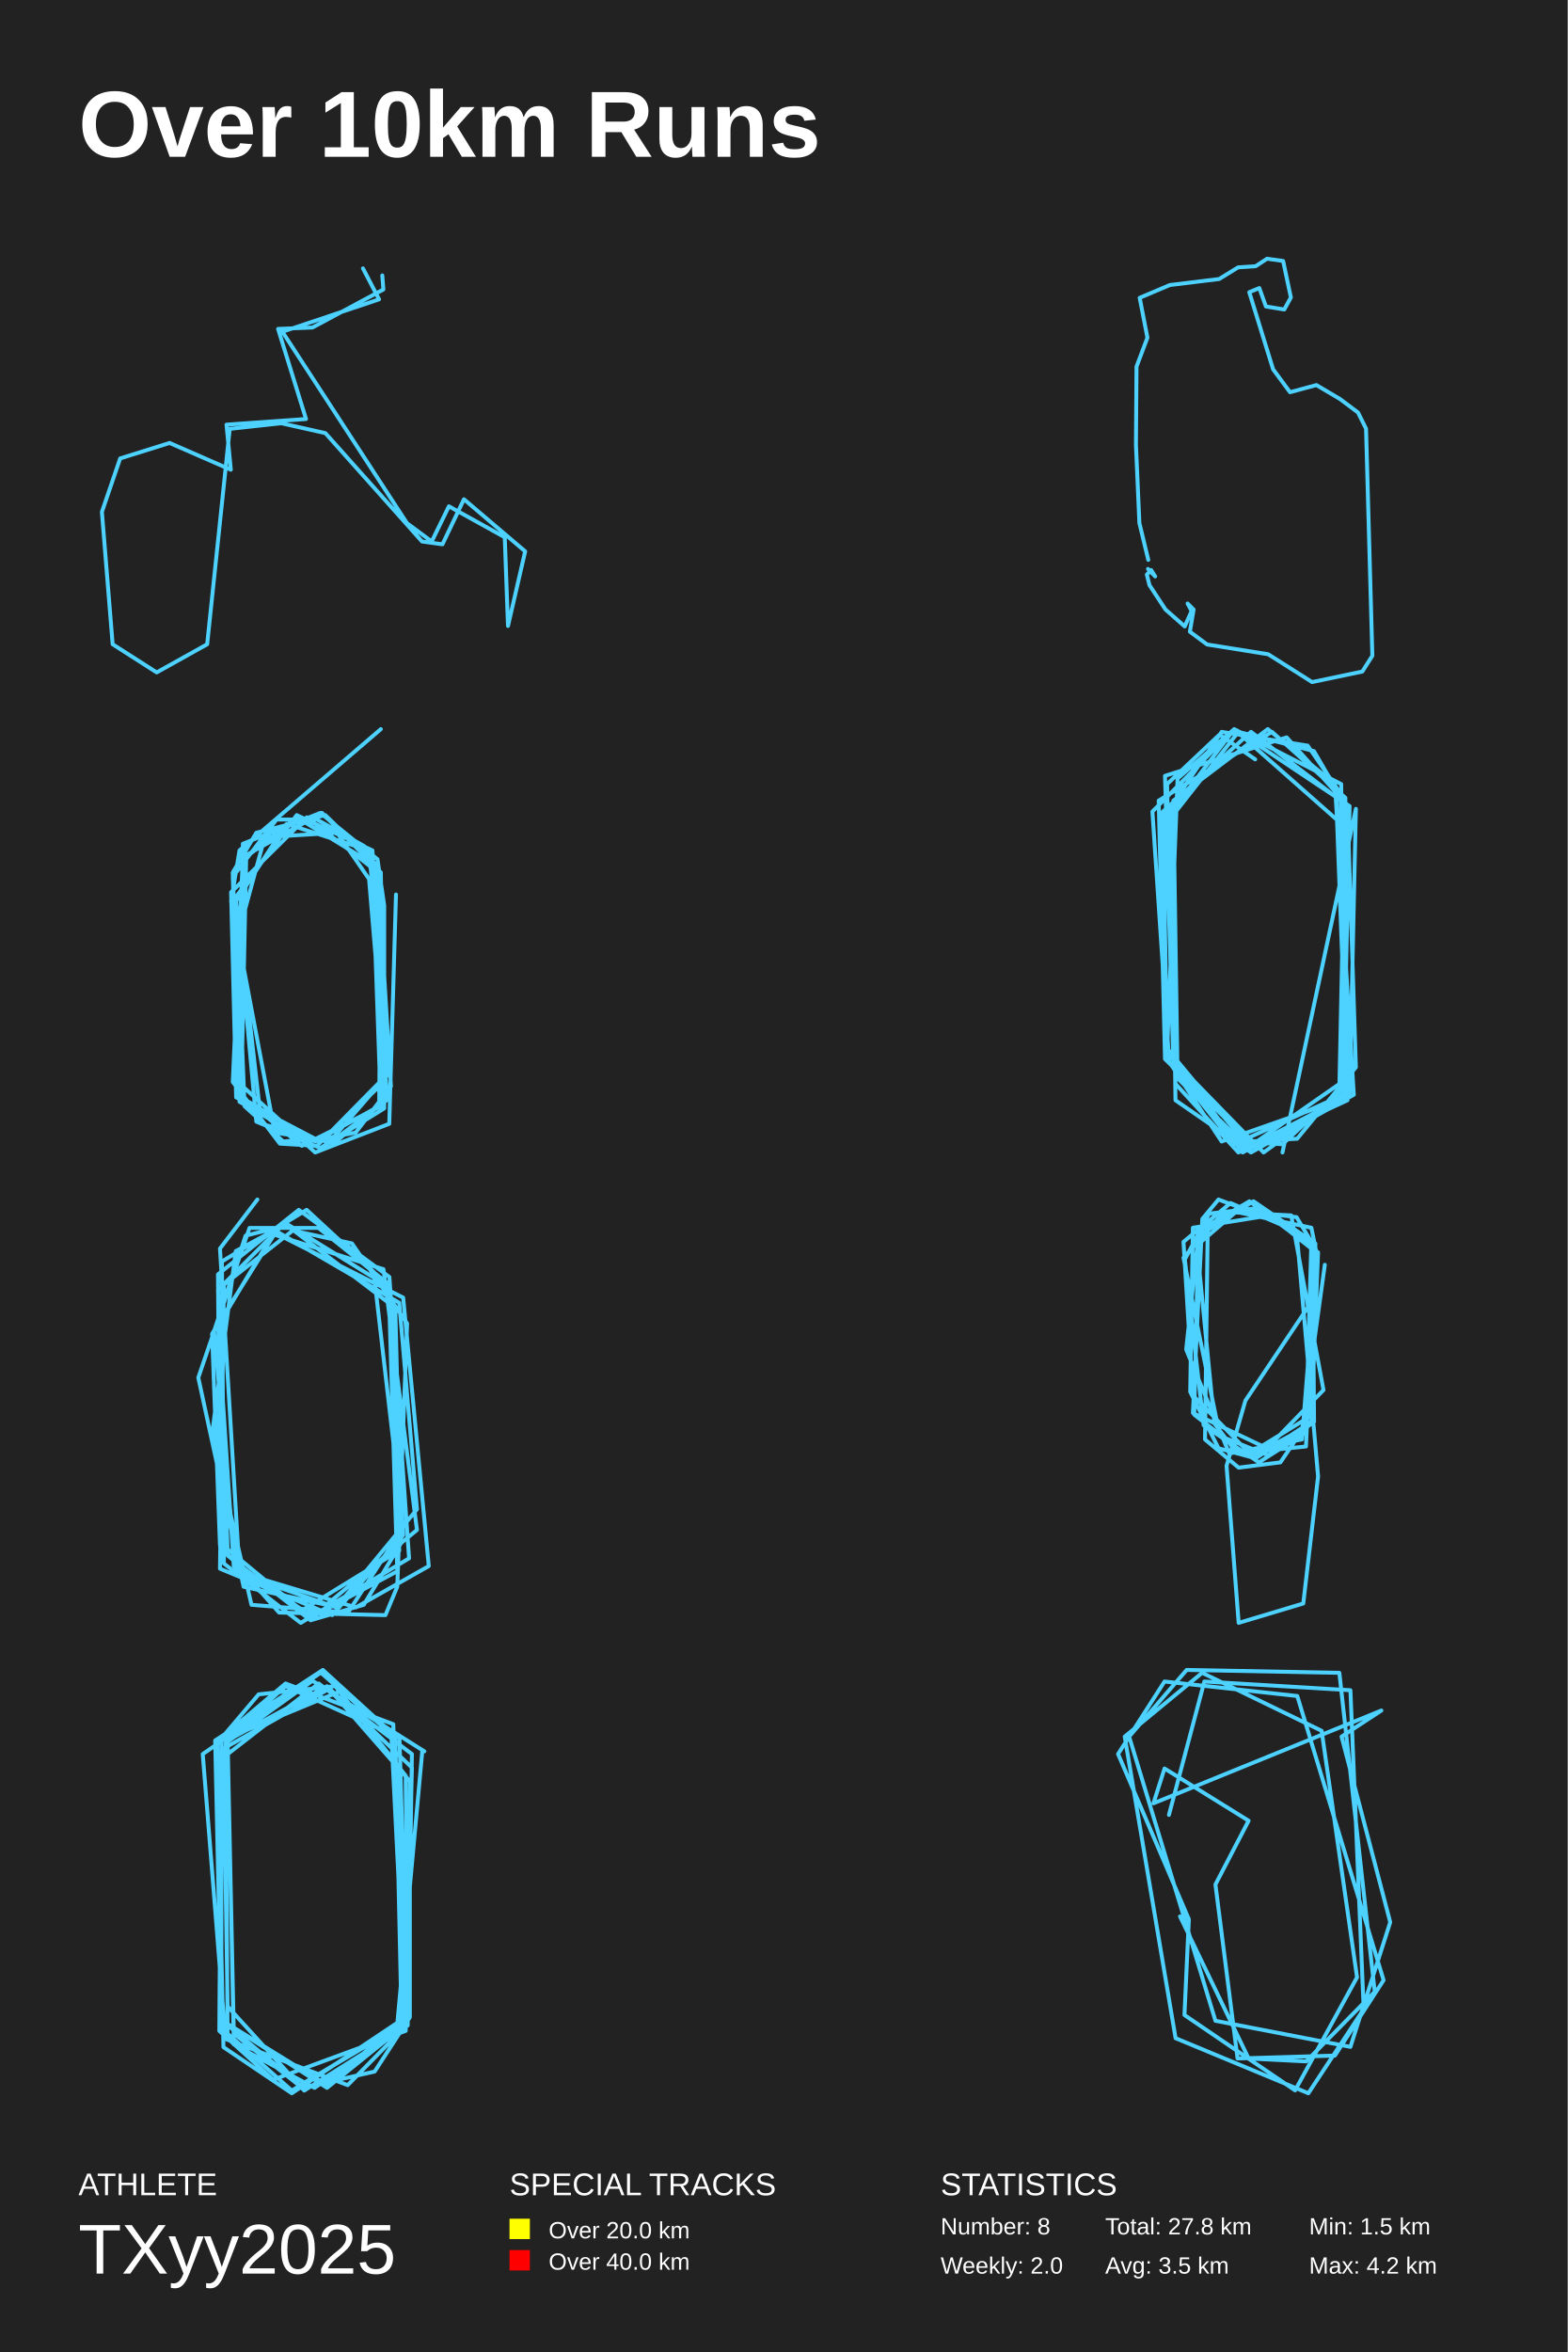
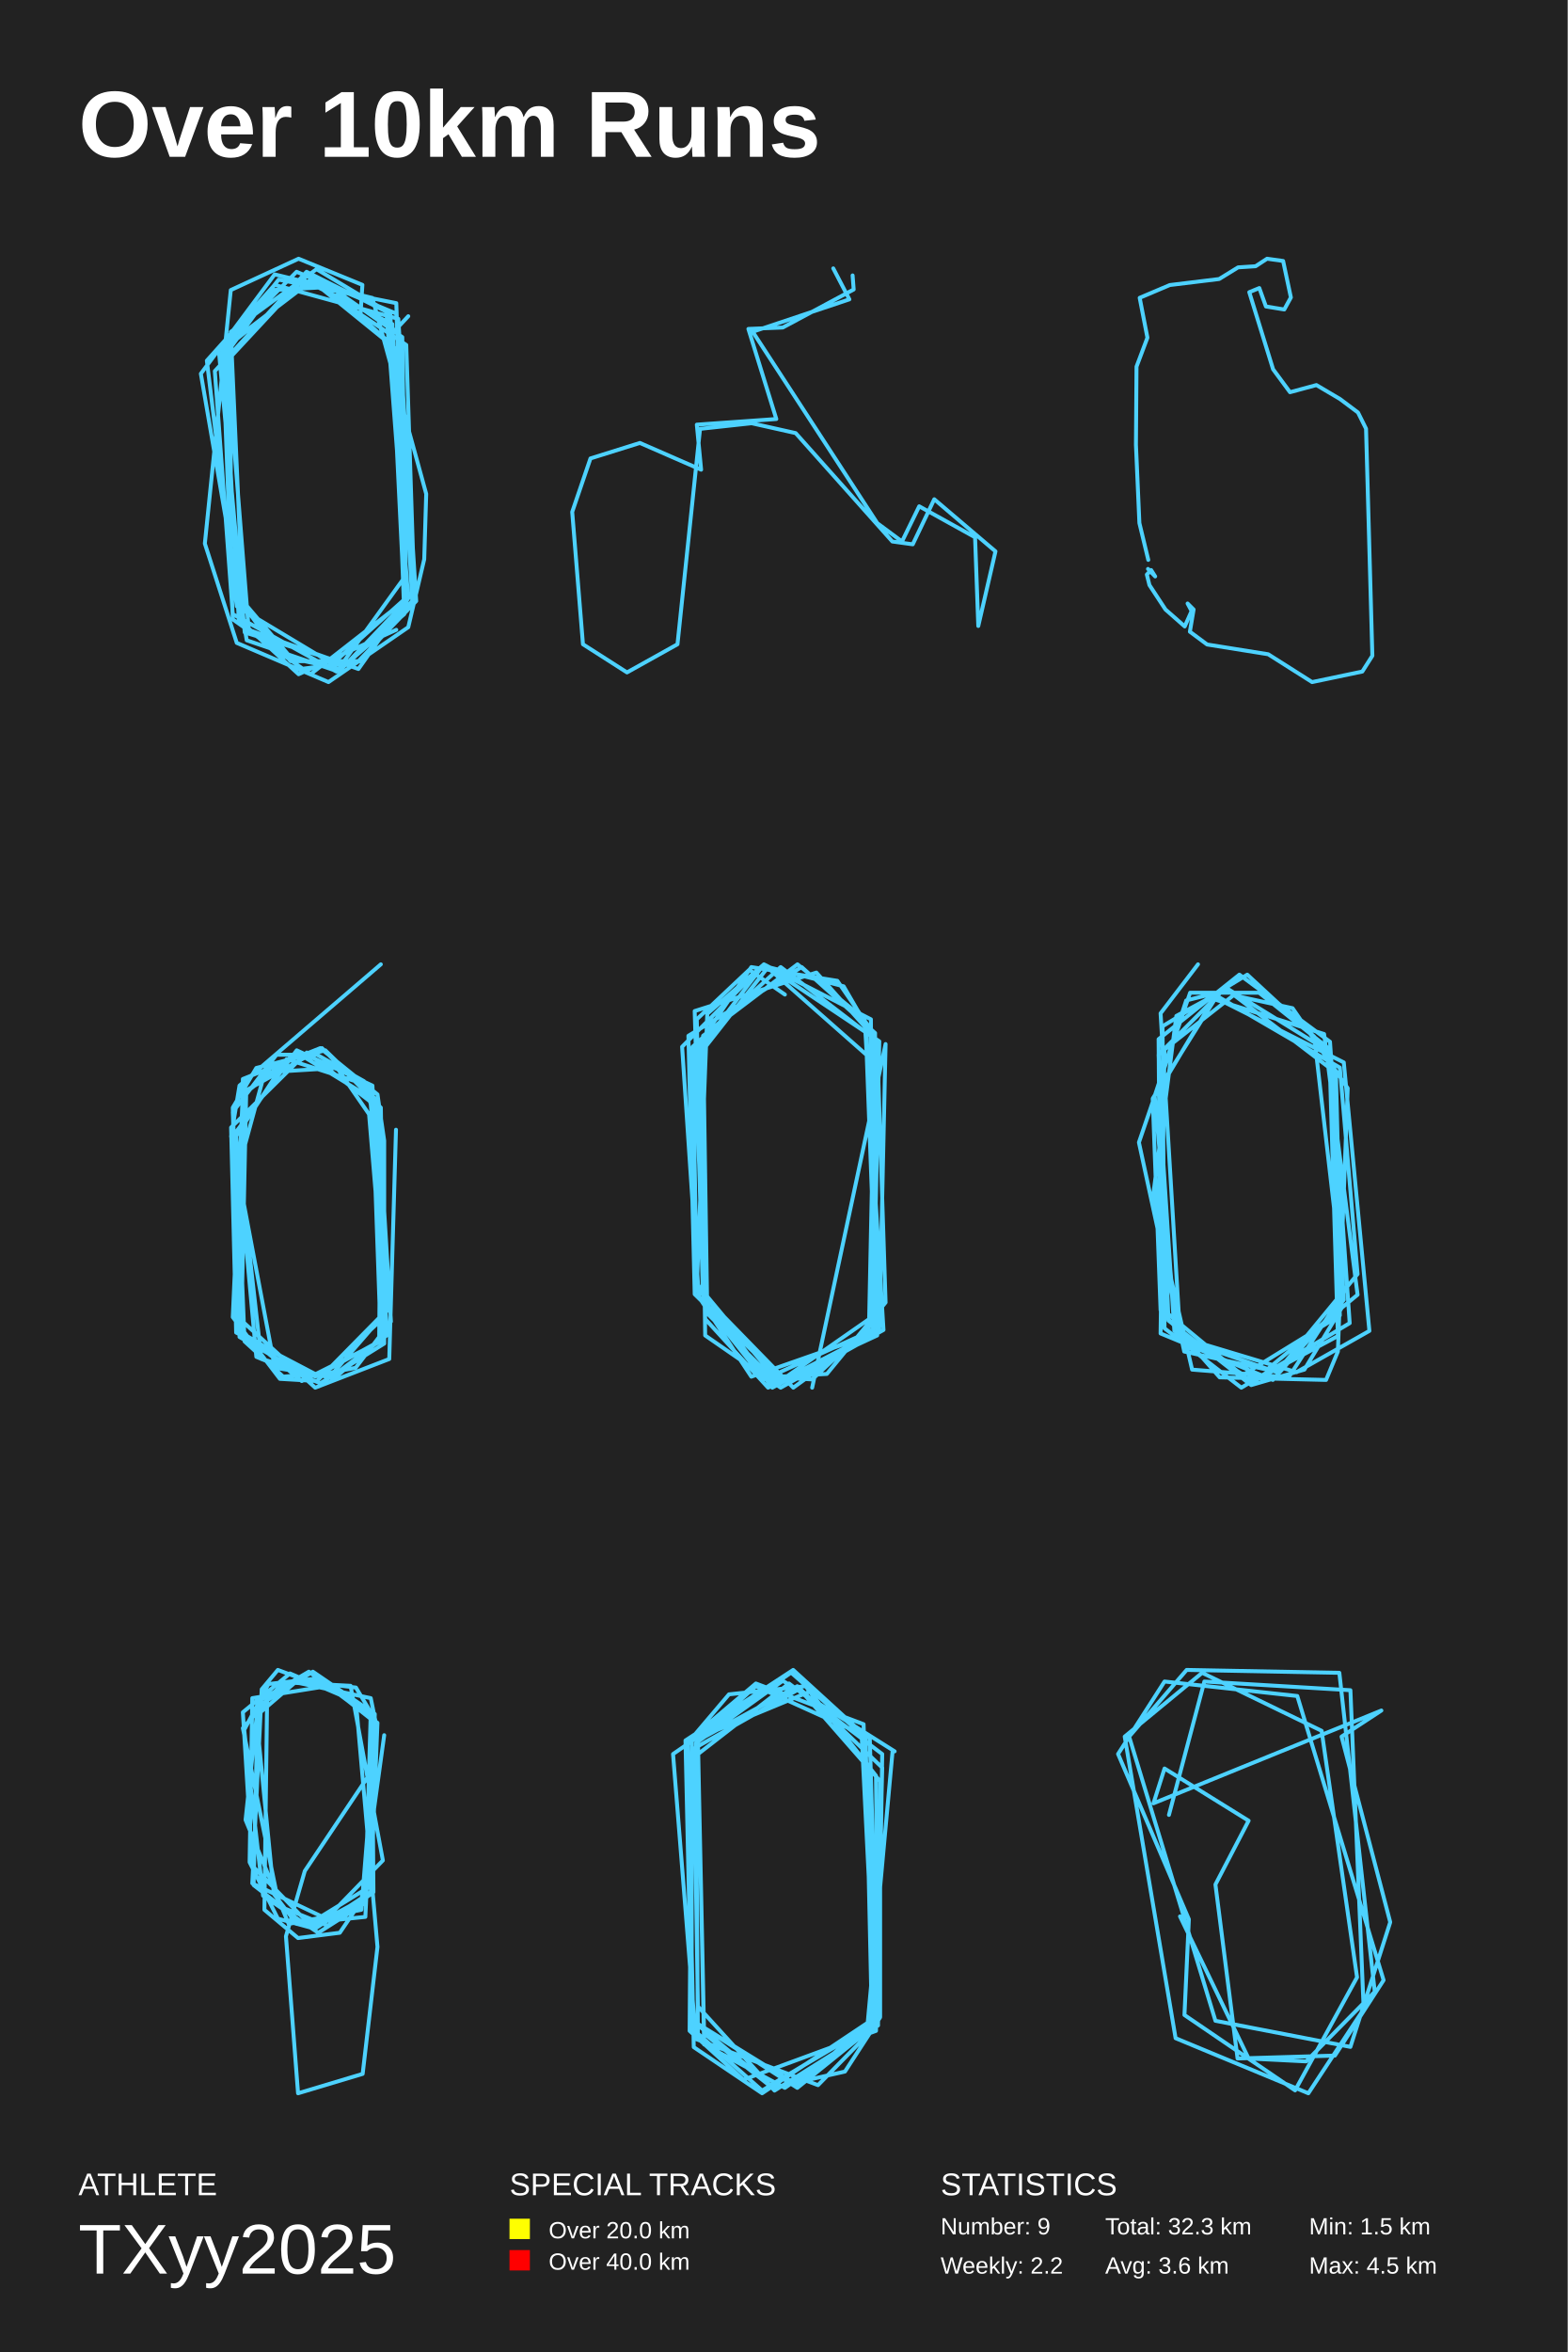
<svg xmlns="http://www.w3.org/2000/svg" baseProfile="full" height="300mm" version="1.1" viewBox="0,0,200,300" width="200mm">
  <defs />
  <rect fill="#222222" height="300" width="200" x="0" y="0" />
  <text fill="#FFFFFF" style="font-size:12px; font-family:Arial; font-weight:bold;" x="10" y="20">Over 10km Runs</text>
  <text fill="#FFFFFF" style="font-size:4px; font-family:Arial" x="10" y="280">ATHLETE</text>
  <text fill="#FFFFFF" style="font-size:9px; font-family:Arial" x="10" y="290">TXyy2025</text>
  <text fill="#FFFFFF" style="font-size:4px; font-family:Arial" x="65" y="280">SPECIAL TRACKS</text>
  <rect fill="yellow" height="2.6" width="2.6" x="65" y="283" />
  <text fill="#FFFFFF" style="font-size:3px; font-family:Arial" x="70" y="285.5">Over 20.0 km</text>
  <rect fill="red" height="2.6" width="2.6" x="65" y="287" />
  <text fill="#FFFFFF" style="font-size:3px; font-family:Arial" x="70" y="289.5">Over 40.0 km</text>
  <text fill="#FFFFFF" style="font-size:4px; font-family:Arial" x="120" y="280">STATISTICS</text>
-   <text fill="#FFFFFF" style="font-size:3px; font-family:Arial" x="120" y="285">Number: 8</text>
-   <text fill="#FFFFFF" style="font-size:3px; font-family:Arial" x="120" y="290">Weekly: 2.0</text>
-   <text fill="#FFFFFF" style="font-size:3px; font-family:Arial" x="141" y="285">Total: 27.8 km</text>
-   <text fill="#FFFFFF" style="font-size:3px; font-family:Arial" x="141" y="290">Avg: 3.5 km</text>
+   <text fill="#FFFFFF" style="font-size:3px; font-family:Arial" x="120" y="285">Number: 9</text>
+   <text fill="#FFFFFF" style="font-size:3px; font-family:Arial" x="120" y="290">Weekly: 2.2</text>
+   <text fill="#FFFFFF" style="font-size:3px; font-family:Arial" x="141" y="285">Total: 32.3 km</text>
+   <text fill="#FFFFFF" style="font-size:3px; font-family:Arial" x="141" y="290">Avg: 3.6 km</text>
  <text fill="#FFFFFF" style="font-size:3px; font-family:Arial" x="167" y="285">Min: 1.5 km</text>
-   <text fill="#FFFFFF" style="font-size:3px; font-family:Arial" x="167" y="290">Max: 4.2 km</text>
-   <polyline fill="none" points="48.772,35.13 48.909,36.925 39.863,41.774 35.477,41.953 39.041,53.446 28.898,54.164 29.447,59.91 21.635,56.499 15.33,58.474 13.0,65.298 14.371,82.177 19.99,85.768 26.431,82.177 29.31,54.703 35.888,53.985 41.508,55.242 53.843,69.069 56.447,69.428 59.188,63.681 67.0,70.326 64.807,79.843 64.396,68.53 57.269,64.579 55.076,69.069 51.924,66.734 36.025,42.313 48.36,38.182 46.305,34.232" stroke="#4DD2FF" stroke-linecap="round" stroke-linejoin="round" stroke-width="0.5" />
+   <text fill="#FFFFFF" style="font-size:3px; font-family:Arial" x="167" y="290">Max: 4.5 km</text>
+   <polyline fill="none" points="52.085,40.333 49.286,43.333 42.926,37.667 45.979,40.333 46.233,36.333 38.092,33.0 29.442,37 26.134,69.333 30.205,82 41.908,87.0 52.085,80 54.12,71.333 54.375,63 47.505,38 35.039,35 25.625,47.667 31.477,81.667 43.18,85.667 52.594,76.667 50.558,40 37.837,34.667 27.915,44.667 31.223,80.667 44.198,84.667 51.83,76.667 50.558,38.667 35.548,35.667 28.424,44.667 29.696,75.667 37.074,84.333 45.724,84.333 53.102,76.667 50.813,40.667 35.039,36.333 26.389,46 30.205,77.333 42.417,84.667 52.848,75.333 51.83,44 40.89,36.667 34.784,37 28.933,45 31.731,80.333 45.724,85.333 52.085,76.333 49.286,39.667 40.382,34.333 29.442,42.333 30.968,76.667 38.346,85.333 45.979,84.333 51.83,77 51.322,43 40.382,35.333 29.442,43.667 29.442,75 35.802,83.667 43.435,85.333 51.576,78.333 50.304,44.333 39.618,35.667 28.424,44.667 29.696,79 39.618,86 51.576,76.667 49.795,40 39.11,34.667 27.406,47.333 29.696,78.333 42.926,85.667 51.83,73.333 50.049,41.333 38.601,35.667 28.678,46.333 30.459,79 38.092,86 50.558,80.333" stroke="#4DD2FF" stroke-linecap="round" stroke-linejoin="round" stroke-width="0.5" />
+   <polyline fill="none" points="108.772,35.13 108.909,36.925 99.863,41.774 95.477,41.953 99.041,53.446 88.898,54.164 89.447,59.91 81.635,56.499 75.33,58.474 73.0,65.298 74.371,82.177 79.99,85.768 86.431,82.177 89.31,54.703 95.888,53.985 101.508,55.242 113.843,69.069 116.447,69.428 119.188,63.681 127.0,70.326 124.807,79.843 124.396,68.53 117.269,64.579 115.076,69.069 111.924,66.734 96.025,42.313 108.36,38.182 106.305,34.232" stroke="#4DD2FF" stroke-linecap="round" stroke-linejoin="round" stroke-width="0.5" />
  <polyline fill="none" points="146.458,72.566 147.373,73.525 146.86,72.71 146.311,73.285 146.641,74.628 148.69,77.745 151.143,79.903 152.021,77.937 151.509,76.978 152.277,77.745 151.801,80.574 153.997,82.205 161.793,83.451 167.393,87.0 173.799,85.657 175.08,83.643 174.274,54.678 173.25,52.616 170.944,50.889 167.942,49.115 164.575,50.026 162.416,47.1 159.378,37.269 160.659,36.741 161.501,39.091 163.843,39.475 164.685,37.94 163.697,33.288 161.647,33.0 160.183,33.959 157.95,34.103 155.535,35.59 149.239,36.357 145.396,37.988 146.384,43.072 144.993,46.765 144.92,56.74 145.36,66.715 146.494,71.415" stroke="#4DD2FF" stroke-linecap="round" stroke-linejoin="round" stroke-width="0.5" />
-   <polyline fill="none" points="48.587,93.0 30.555,108.469 29.481,114.938 35.063,144.469 42.361,145.594 49.445,140.25 47.084,112.125 43.005,106.219 33.775,106.781 30.555,118.594 33.345,143.344 42.576,145.875 48.801,140.531 47.943,110.438 37.853,104.25 31.413,109.313 30.769,139.969 40.215,145.594 48.372,141.094 48.587,115.219 46.44,107.906 40.429,104.531 35.277,104.531 29.696,111.844 30.984,139.969 38.497,146.156 48.587,141.094 47.513,110.719 39.141,104.25 29.481,113.813 30.125,139.969 40.859,145.594 49.016,138 48.587,111.281 41.073,103.688 30.984,109.313 29.696,138 35.707,145.875 40.429,146.156 49.016,137.438 47.513,108.469 37.853,103.969 30.125,114.375 31.199,141.094 36.136,145.594 42.576,145.031 49.66,136.875 47.084,108.469 36.565,105.094 30.125,114.938 32.701,143.063 40.859,146.438 49.016,141.375 49.016,115.5 48.157,109.594 40.859,103.688 30.984,107.625 30.555,140.531 39.356,145.594 45.367,144.469 49.875,138.563 48.157,110.438 41.503,103.969 32.701,106.219 29.696,111.281 30.34,138 40.215,147.0 49.66,143.344 50.519,114.094" stroke="#4DD2FF" stroke-linecap="round" stroke-linejoin="round" stroke-width="0.5" />
-   <polyline fill="none" points="160.134,96.857 155.584,93.701 148.893,100.013 149.696,134.727 159.331,146.299 171.91,137.533 171.374,102.117 164.148,94.052 148.626,98.961 149.696,135.779 157.725,145.597 163.613,145.948 171.91,138.234 170.572,101.766 159.599,93.351 148.358,103.52 148.893,133.675 158.528,147.0 171.374,139.987 172.177,102.818 157.457,93.0 150.231,99.312 148.893,134.377 161.204,147.0 171.374,139.636 171.107,100.013 157.457,93.0 149.428,103.52 149.964,140.338 159.599,147.0 172.713,139.636 170.304,100.013 161.74,93.0 149.696,102.117 150.231,137.533 159.063,146.299 171.91,140.338 170.572,104.572 157.457,93.0 147.02,103.52 149.161,135.429 155.852,145.597 170.839,140.338 171.642,101.766 162.275,93.351 147.823,102.117 148.626,135.078 159.331,145.597 165.486,145.247 172.98,136.13 171.91,103.169 167.628,95.805 157.993,93.351 148.626,105.273 149.964,136.481 157.457,145.948 171.374,139.636 171.642,102.117 166.825,95.104 155.852,93.351 149.161,103.169 149.964,138.234 157.993,147.0 172.177,139.636 172.98,103.169 163.613,147.0" stroke="#4DD2FF" stroke-linecap="round" stroke-linejoin="round" stroke-width="0.5" />
-   <polyline fill="none" points="32.838,153.0 28.063,159.256 30.576,200.744 42.89,205.024 53.194,192.512 50.932,166.171 35.099,156.951 27.811,169.134 29.822,199.756 38.618,205.354 50.932,197.781 49.676,164.195 36.356,155.963 27.811,164.525 29.068,198.439 39.623,206.671 46.409,204.695 51.183,196.793 50.43,166.829 36.607,156.293 31.33,157.61 27.309,169.793 30.073,200.415 45.403,205.024 54.702,199.756 51.435,165.512 35.099,157.281 27.057,170.122 28.063,197.122 35.602,205.683 49.173,206.012 50.681,202.39 51.937,168.805 44.901,158.598 37.361,156.951 28.565,163.866 28.063,200.085 42.387,206.012 51.435,195.805 49.676,163.866 40.628,156.622 31.832,156.622 25.298,175.72 31.078,202.39 41.634,204.695 53.194,195.146 48.922,161.89 34.345,157.281 30.073,159.585 27.057,182.964 32.084,204.695 44.398,205.683 51.435,194.817 47.665,162.22 39.12,154.317 28.314,160.903 28.565,199.427 38.366,207.0 52.189,198.768 49.676,162.878 38.115,154.317 27.811,162.549 28.063,196.793 39.623,206.341 50.681,200.415 49.676,166.829" stroke="#4DD2FF" stroke-linecap="round" stroke-linejoin="round" stroke-width="0.5" />
-   <polyline fill="none" points="162.662,155.7 155.449,153.0 153.388,155.475 152.186,180.225 161.631,184.725 168.844,177.3 164.723,155.025 156.136,154.575 150.984,160.425 155.621,183.15 161.803,185.625 167.642,181.35 167.47,158.625 160.086,154.125 154.247,154.8 151.156,160.65 153.56,181.8 160.601,186.525 166.612,182.7 167.642,159.525 161.975,155.025 152.186,156.6 151.843,177.525 155.449,184.725 159.571,185.85 166.612,182.025 167.299,158.4 165.41,155.25 157.853,154.35 152.873,157.725 151.327,172.125 156.823,185.4 166.097,183.6 167.986,159.975 167.299,156.6 157.682,154.575 152.701,158.85 154.934,181.575 157.853,185.4 166.612,184.5 167.47,165.825 158.884,178.65 156.479,186.975 158.025,207.0 166.268,204.525 168.157,188.325 165.41,157.05 156.995,153.45 150.984,158.4 152.186,177.975 160.086,186.075 167.299,181.35 168.157,159.75 159.399,153.225 152.873,157.05 152.358,180.45 159.055,185.625 167.127,180.675 167.814,158.625 159.914,153.225 154.075,156.825 153.732,183.6 158.025,187.2 163.349,186.525 166.097,182.475 169.016,161.325" stroke="#4DD2FF" stroke-linecap="round" stroke-linejoin="round" stroke-width="0.5" />
-   <polyline fill="none" points="54.135,223.385 39.868,214.385 28.771,222.346 29.036,259.385 37.226,266.654 51.493,258 50.7,225.115 43.303,215.769 28.243,222 27.979,259.039 34.848,265.269 51.757,259.039 52.55,225.462 41.717,215.077 29.036,222 29.828,259.385 38.547,266.308 47.794,264.231 52.285,257.308 52.285,227.192 41.982,215.423 28.507,223.039 29.036,255.923 38.811,266.654 52.021,258.346 50.964,221.654 36.433,215.077 29.036,221.654 29.828,260.769 40.132,266.308 52.021,258 51.757,226.5 42.774,215.077 32.999,216.115 27.715,222.346 28.243,257.654 38.283,265.962 51.757,258 49.908,220.962 41.189,213.0 27.45,222 28.243,257.654 41.717,265.962 51.229,257.654 50.436,221.654 40.925,213.346 25.865,223.731 28.771,260.077 44.359,265.962 51.493,258.692 50.172,219.923 36.433,214.731 28.243,221.654 28.243,257.654 41.717,266.308 52.021,258 52.55,223.731 40.661,214.731 27.715,224.769 28.507,261.115 37.226,267.0 50.7,258 53.871,223.385" stroke="#4DD2FF" stroke-linecap="round" stroke-linejoin="round" stroke-width="0.5" />
+   <polyline fill="none" points="48.587,123.0 30.555,138.469 29.481,144.938 35.063,174.469 42.361,175.594 49.445,170.25 47.084,142.125 43.005,136.219 33.775,136.781 30.555,148.594 33.345,173.344 42.576,175.875 48.801,170.531 47.943,140.438 37.853,134.25 31.413,139.313 30.769,169.969 40.215,175.594 48.372,171.094 48.587,145.219 46.44,137.906 40.429,134.531 35.277,134.531 29.696,141.844 30.984,169.969 38.497,176.156 48.587,171.094 47.513,140.719 39.141,134.25 29.481,143.813 30.125,169.969 40.859,175.594 49.016,168 48.587,141.281 41.073,133.688 30.984,139.313 29.696,168 35.707,175.875 40.429,176.156 49.016,167.438 47.513,138.469 37.853,133.969 30.125,144.375 31.199,171.094 36.136,175.594 42.576,175.031 49.66,166.875 47.084,138.469 36.565,135.094 30.125,144.938 32.701,173.063 40.859,176.438 49.016,171.375 49.016,145.5 48.157,139.594 40.859,133.688 30.984,137.625 30.555,170.531 39.356,175.594 45.367,174.469 49.875,168.563 48.157,140.438 41.503,133.969 32.701,136.219 29.696,141.281 30.34,168 40.215,177.0 49.66,173.344 50.519,144.094" stroke="#4DD2FF" stroke-linecap="round" stroke-linejoin="round" stroke-width="0.5" />
+   <polyline fill="none" points="100.134,126.857 95.584,123.701 88.893,130.013 89.696,164.727 99.331,176.299 111.91,167.533 111.374,132.117 104.148,124.052 88.626,128.961 89.696,165.779 97.725,175.597 103.613,175.948 111.91,168.234 110.572,131.766 99.599,123.351 88.358,133.52 88.893,163.675 98.528,177.0 111.374,169.987 112.177,132.818 97.457,123.0 90.231,129.312 88.893,164.377 101.204,177.0 111.374,169.636 111.107,130.013 97.457,123.0 89.428,133.52 89.964,170.338 99.599,177.0 112.713,169.636 110.304,130.013 101.74,123.0 89.696,132.117 90.231,167.533 99.063,176.299 111.91,170.338 110.572,134.572 97.457,123.0 87.02,133.52 89.161,165.429 95.852,175.597 110.839,170.338 111.642,131.766 102.275,123.351 87.823,132.117 88.626,165.078 99.331,175.597 105.486,175.247 112.98,166.13 111.91,133.169 107.628,125.805 97.993,123.351 88.626,135.273 89.964,166.481 97.457,175.948 111.374,169.636 111.642,132.117 106.825,125.104 95.852,123.351 89.161,133.169 89.964,168.234 97.993,177.0 112.177,169.636 112.98,133.169 103.613,177.0" stroke="#4DD2FF" stroke-linecap="round" stroke-linejoin="round" stroke-width="0.5" />
+   <polyline fill="none" points="152.838,123.0 148.063,129.256 150.576,170.744 162.89,175.024 173.194,162.512 170.932,136.171 155.099,126.951 147.811,139.134 149.822,169.756 158.618,175.354 170.932,167.781 169.676,134.195 156.356,125.963 147.811,134.525 149.068,168.439 159.623,176.671 166.409,174.695 171.183,166.793 170.43,136.829 156.607,126.293 151.33,127.61 147.309,139.793 150.073,170.415 165.403,175.024 174.702,169.756 171.435,135.512 155.099,127.281 147.057,140.122 148.063,167.122 155.602,175.683 169.173,176.012 170.681,172.39 171.937,138.805 164.901,128.598 157.361,126.951 148.565,133.866 148.063,170.085 162.387,176.012 171.435,165.805 169.676,133.866 160.628,126.622 151.832,126.622 145.298,145.72 151.078,172.39 161.634,174.695 173.194,165.146 168.922,131.89 154.345,127.281 150.073,129.585 147.057,152.964 152.084,174.695 164.398,175.683 171.435,164.817 167.665,132.22 159.12,124.317 148.314,130.903 148.565,169.427 158.366,177.0 172.189,168.768 169.676,132.878 158.115,124.317 147.811,132.549 148.063,166.793 159.623,176.341 170.681,170.415 169.676,136.829" stroke="#4DD2FF" stroke-linecap="round" stroke-linejoin="round" stroke-width="0.5" />
+   <polyline fill="none" points="42.662,215.7 35.449,213.0 33.388,215.475 32.186,240.225 41.631,244.725 48.844,237.3 44.723,215.025 36.136,214.575 30.984,220.425 35.621,243.15 41.803,245.625 47.642,241.35 47.47,218.625 40.086,214.125 34.247,214.8 31.156,220.65 33.56,241.8 40.601,246.525 46.612,242.7 47.642,219.525 41.975,215.025 32.186,216.6 31.843,237.525 35.449,244.725 39.571,245.85 46.612,242.025 47.299,218.4 45.41,215.25 37.853,214.35 32.873,217.725 31.327,232.125 36.823,245.4 46.097,243.6 47.986,219.975 47.299,216.6 37.682,214.575 32.701,218.85 34.934,241.575 37.853,245.4 46.612,244.5 47.47,225.825 38.884,238.65 36.479,246.975 38.025,267.0 46.268,264.525 48.157,248.325 45.41,217.05 36.995,213.45 30.984,218.4 32.186,237.975 40.086,246.075 47.299,241.35 48.157,219.75 39.399,213.225 32.873,217.05 32.358,240.45 39.055,245.625 47.127,240.675 47.814,218.625 39.914,213.225 34.075,216.825 33.732,243.6 38.025,247.2 43.349,246.525 46.097,242.475 49.016,221.325" stroke="#4DD2FF" stroke-linecap="round" stroke-linejoin="round" stroke-width="0.5" />
+   <polyline fill="none" points="114.135,223.385 99.868,214.385 88.771,222.346 89.036,259.385 97.226,266.654 111.493,258 110.7,225.115 103.303,215.769 88.243,222 87.979,259.039 94.848,265.269 111.757,259.039 112.55,225.462 101.717,215.077 89.036,222 89.828,259.385 98.547,266.308 107.794,264.231 112.285,257.308 112.285,227.192 101.982,215.423 88.507,223.039 89.036,255.923 98.811,266.654 112.021,258.346 110.964,221.654 96.433,215.077 89.036,221.654 89.828,260.769 100.132,266.308 112.021,258 111.757,226.5 102.774,215.077 92.999,216.115 87.715,222.346 88.243,257.654 98.283,265.962 111.757,258 109.908,220.962 101.189,213.0 87.45,222 88.243,257.654 101.717,265.962 111.229,257.654 110.436,221.654 100.925,213.346 85.865,223.731 88.771,260.077 104.359,265.962 111.493,258.692 110.172,219.923 96.433,214.731 88.243,221.654 88.243,257.654 101.717,266.308 112.021,258 112.55,223.731 100.661,214.731 87.715,224.769 88.507,261.115 97.226,267.0 110.7,258 113.871,223.385" stroke="#4DD2FF" stroke-linecap="round" stroke-linejoin="round" stroke-width="0.5" />
  <polyline fill="none" points="150.543,244.438 159.294,262.562 166.634,262.932 175.385,254.055 170.869,213.37 151.39,213.0 144.05,221.507 155.06,257.754 172.28,261.082 177.361,245.178 171.151,221.507 176.232,218.178 147.155,230.014 148.567,225.575 159.294,232.233 155.06,240.37 157.883,262.562 170.304,262.192 176.514,252.575 165.505,216.329 148.567,214.479 142.639,223.726 151.672,244.808 151.108,257.014 165.223,266.63 173.127,252.206 168.61,220.767 153.366,213.37 143.486,221.507 149.978,259.973 166.916,267.0 173.974,256.274 172.28,215.589 153.648,214.479 149.131,231.493" stroke="#4DD2FF" stroke-linecap="round" stroke-linejoin="round" stroke-width="0.5" />
</svg>
